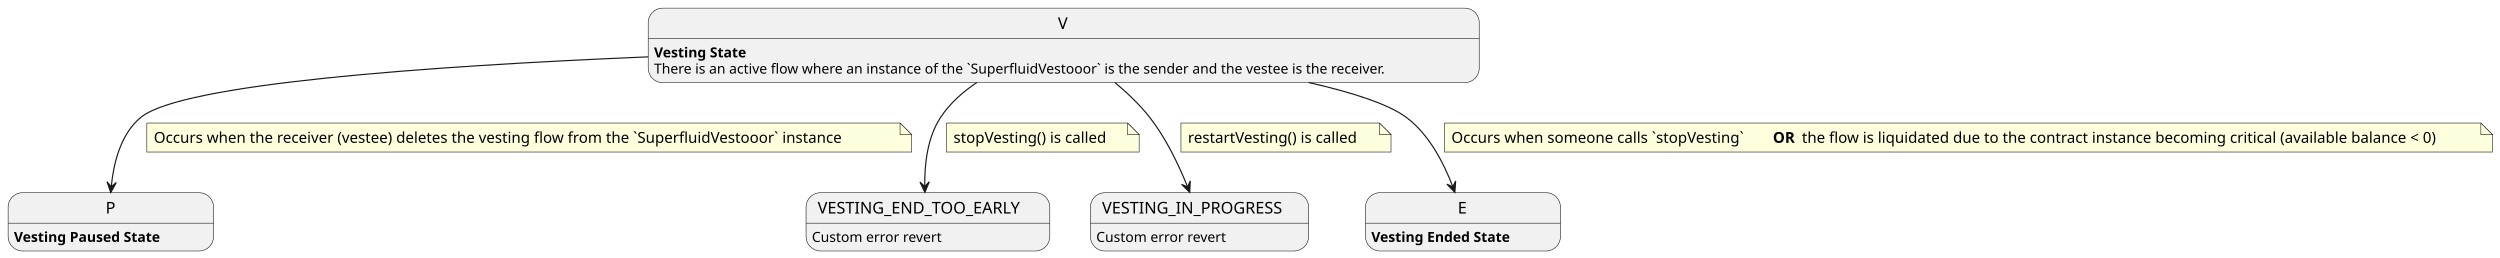
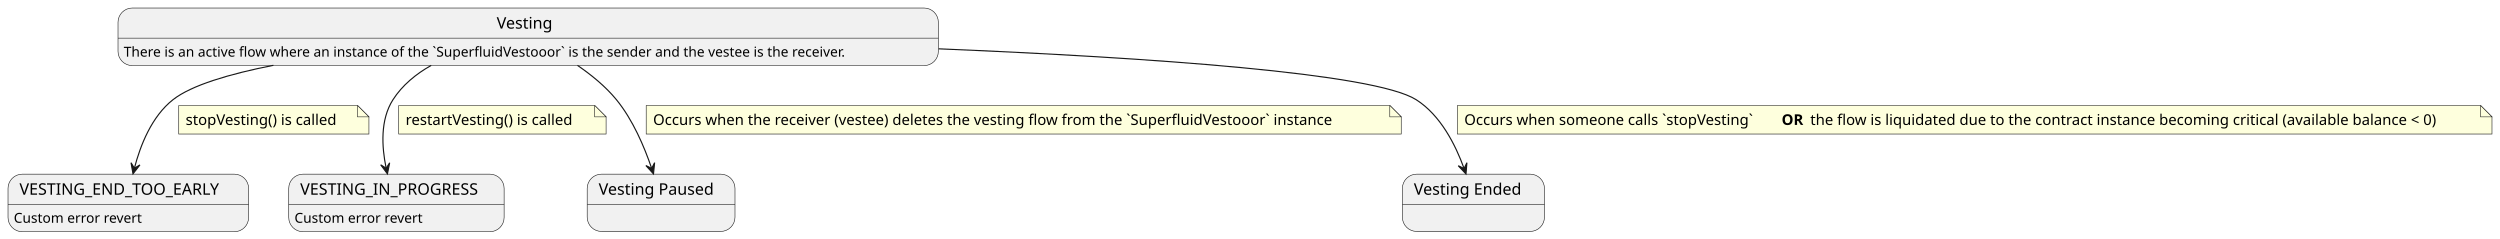
- <svg xmlns="http://www.w3.org/2000/svg" contentStyleType="text/css" height="222px" preserveAspectRatio="none" style="width:2154px;height:222px;background:#FFFFFF;" version="1.1" viewBox="0 0 2154 222" width="2154px" zoomAndPan="magnify">
+ <svg xmlns="http://www.w3.org/2000/svg" contentStyleType="text/css" height="208px" preserveAspectRatio="none" style="width:2182px;height:208px;background:#FFFFFF;" version="1.1" viewBox="0 0 2182 208" width="2182px" zoomAndPan="magnify">
  <defs />
  <g>
-     <g id="V">
-       <rect fill="#F1F1F1" height="64.234" rx="12.5" ry="12.5" style="stroke:#181818;stroke-width:0.5;" width="716" x="558.5" y="7" />
-       <line style="stroke:#181818;stroke-width:0.5;" x1="558.5" x2="1274.5" y1="33.297" y2="33.297" />
-       <text fill="#000000" font-family="sans-serif" font-size="14" lengthAdjust="spacing" textLength="10" x="911.5" y="24.995">V</text>
-       <text fill="#000000" font-family="sans-serif" font-size="12" font-weight="bold" lengthAdjust="spacing" textLength="100" x="563.5" y="49.435">Vesting State</text>
-       <text fill="#000000" font-family="sans-serif" font-size="12" lengthAdjust="spacing" textLength="696" x="563.5" y="63.404">There is an active flow where an instance of the `SuperfluidVestooor` is the sender and the vestee is the receiver.</text>
+     <g id="VESTING_END_TOO_EARLY">
+       <rect fill="#F1F1F1" height="50.266" rx="12.5" ry="12.5" style="stroke:#181818;stroke-width:0.5;" width="210" x="7" y="152" />
+       <line style="stroke:#181818;stroke-width:0.5;" x1="7" x2="217" y1="178.297" y2="178.297" />
+       <text fill="#000000" font-family="sans-serif" font-size="14" lengthAdjust="spacing" textLength="190" x="17" y="169.995">VESTING_END_TOO_EARLY</text>
+       <text fill="#000000" font-family="sans-serif" font-size="12" lengthAdjust="spacing" textLength="121" x="12" y="194.435">Custom error revert</text>
+     </g>
+     <g id="VESTING_IN_PROGRESS">
+       <rect fill="#F1F1F1" height="50.266" rx="12.5" ry="12.5" style="stroke:#181818;stroke-width:0.5;" width="188" x="252" y="152" />
+       <line style="stroke:#181818;stroke-width:0.5;" x1="252" x2="440" y1="178.297" y2="178.297" />
+       <text fill="#000000" font-family="sans-serif" font-size="14" lengthAdjust="spacing" textLength="168" x="262" y="169.995">VESTING_IN_PROGRESS</text>
+       <text fill="#000000" font-family="sans-serif" font-size="12" lengthAdjust="spacing" textLength="121" x="257" y="194.435">Custom error revert</text>
    </g>
    <g id="P">
-       <rect fill="#F1F1F1" height="50.266" rx="12.5" ry="12.5" style="stroke:#181818;stroke-width:0.5;" width="177" x="7" y="166" />
-       <line style="stroke:#181818;stroke-width:0.5;" x1="7" x2="184" y1="192.297" y2="192.297" />
-       <text fill="#000000" font-family="sans-serif" font-size="14" lengthAdjust="spacing" textLength="9" x="91" y="183.995">P</text>
-       <text fill="#000000" font-family="sans-serif" font-size="12" font-weight="bold" lengthAdjust="spacing" textLength="157" x="12" y="208.435">Vesting Paused State</text>
+       <rect fill="#F1F1F1" height="50" rx="12.5" ry="12.5" style="stroke:#181818;stroke-width:0.5;" width="129" x="512.5" y="152" />
+       <line style="stroke:#181818;stroke-width:0.5;" x1="512.5" x2="641.5" y1="178.297" y2="178.297" />
+       <text fill="#000000" font-family="sans-serif" font-size="14" lengthAdjust="spacing" textLength="109" x="522.5" y="169.995">Vesting Paused</text>
    </g>
-     <g id="VESTING_END_TOO_EARLY">
-       <rect fill="#F1F1F1" height="50.266" rx="12.5" ry="12.5" style="stroke:#181818;stroke-width:0.5;" width="210" x="694.5" y="166" />
-       <line style="stroke:#181818;stroke-width:0.5;" x1="694.5" x2="904.5" y1="192.297" y2="192.297" />
-       <text fill="#000000" font-family="sans-serif" font-size="14" lengthAdjust="spacing" textLength="190" x="704.5" y="183.995">VESTING_END_TOO_EARLY</text>
-       <text fill="#000000" font-family="sans-serif" font-size="12" lengthAdjust="spacing" textLength="121" x="699.5" y="208.435">Custom error revert</text>
-     </g>
-     <g id="VESTING_IN_PROGRESS">
-       <rect fill="#F1F1F1" height="50.266" rx="12.5" ry="12.5" style="stroke:#181818;stroke-width:0.5;" width="188" x="939.5" y="166" />
-       <line style="stroke:#181818;stroke-width:0.5;" x1="939.5" x2="1127.5" y1="192.297" y2="192.297" />
-       <text fill="#000000" font-family="sans-serif" font-size="14" lengthAdjust="spacing" textLength="168" x="949.5" y="183.995">VESTING_IN_PROGRESS</text>
-       <text fill="#000000" font-family="sans-serif" font-size="12" lengthAdjust="spacing" textLength="121" x="944.5" y="208.435">Custom error revert</text>
+     <g id="V">
+       <rect fill="#F1F1F1" height="50.266" rx="12.5" ry="12.5" style="stroke:#181818;stroke-width:0.5;" width="716" x="103" y="7" />
+       <line style="stroke:#181818;stroke-width:0.5;" x1="103" x2="819" y1="33.297" y2="33.297" />
+       <text fill="#000000" font-family="sans-serif" font-size="14" lengthAdjust="spacing" textLength="55" x="433.5" y="24.995">Vesting</text>
+       <text fill="#000000" font-family="sans-serif" font-size="12" lengthAdjust="spacing" textLength="696" x="108" y="49.435">There is an active flow where an instance of the `SuperfluidVestooor` is the sender and the vestee is the receiver.</text>
    </g>
    <g id="E">
-       <rect fill="#F1F1F1" height="50.266" rx="12.5" ry="12.5" style="stroke:#181818;stroke-width:0.5;" width="168" x="1176.5" y="166" />
-       <line style="stroke:#181818;stroke-width:0.5;" x1="1176.5" x2="1344.5" y1="192.297" y2="192.297" />
-       <text fill="#000000" font-family="sans-serif" font-size="14" lengthAdjust="spacing" textLength="9" x="1256" y="183.995">E</text>
-       <text fill="#000000" font-family="sans-serif" font-size="12" font-weight="bold" lengthAdjust="spacing" textLength="148" x="1181.5" y="208.435">Vesting Ended State</text>
+       <rect fill="#F1F1F1" height="50" rx="12.5" ry="12.5" style="stroke:#181818;stroke-width:0.5;" width="124" x="1224" y="152" />
+       <line style="stroke:#181818;stroke-width:0.5;" x1="1224" x2="1348" y1="178.297" y2="178.297" />
+       <text fill="#000000" font-family="sans-serif" font-size="14" lengthAdjust="spacing" textLength="104" x="1234" y="169.995">Vesting Ended</text>
    </g>
    <g id="link_V_P">
-       <path d="M558.431,48.987 C364.254,57.12 156.723,72.425 121.5,101 C103.943,115.244 97.825,140.647 95.878,160.677 " fill="none" id="V-to-P" style="stroke:#181818;stroke-width:1.0;" />
-       <polygon fill="#181818" points="95.451,165.907,100.171,157.262,95.858,160.923,92.197,156.611,95.451,165.907" style="stroke:#181818;stroke-width:1.0;" />
-       <path d="M126.5,106 L126.5,131 L785.5,131 L785.5,116 L775.5,106 L126.5,106 " fill="#FEFFDD" style="stroke:#181818;stroke-width:0.5;" />
-       <path d="M775.5,106 L775.5,116 L785.5,116 L775.5,106 " fill="#FEFFDD" style="stroke:#181818;stroke-width:0.5;" />
-       <text fill="#000000" font-family="sans-serif" font-size="13" lengthAdjust="spacing" textLength="638" x="132.5" y="123.067">Occurs when the receiver (vestee) deletes the vesting flow from the `SuperfluidVestooor` instance</text>
+       <path d="M503.997,57.054 C516.136,65.357 528.587,75.504 538,87 C552.36,104.538 562.39,128.185 568.679,146.695 " fill="none" id="V-to-P" style="stroke:#181818;stroke-width:1.0;" />
+       <polygon fill="#181818" points="570.354,151.771,571.332,141.971,568.787,147.023,563.735,144.478,570.354,151.771" style="stroke:#181818;stroke-width:1.0;" />
+       <path d="M564,92 L564,117 L1223,117 L1223,102 L1213,92 L564,92 " fill="#FEFFDD" style="stroke:#181818;stroke-width:0.5;" />
+       <path d="M1213,92 L1213,102 L1223,102 L1213,92 " fill="#FEFFDD" style="stroke:#181818;stroke-width:0.5;" />
+       <text fill="#000000" font-family="sans-serif" font-size="13" lengthAdjust="spacing" textLength="638" x="570" y="109.067">Occurs when the receiver (vestee) deletes the vesting flow from the `SuperfluidVestooor` instance</text>
    </g>
    <g id="link_V_VESTING_END_TOO_EARLY">
-       <path d="M841.61,71.089 C829.538,79.172 818.423,89.058 810.5,101 C798.934,118.432 796.479,142.083 796.757,160.623 " fill="none" id="V-to-VESTING_END_TOO_EARLY" style="stroke:#181818;stroke-width:1.0;" />
-       <polygon fill="#181818" points="796.903,165.707,800.644,156.597,796.76,160.709,792.647,156.826,796.903,165.707" style="stroke:#181818;stroke-width:1.0;" />
-       <path d="M815.5,106 L815.5,131 L981.5,131 L981.5,116 L971.5,106 L815.5,106 " fill="#FEFFDD" style="stroke:#181818;stroke-width:0.5;" />
-       <path d="M971.5,106 L971.5,116 L981.5,116 L971.5,106 " fill="#FEFFDD" style="stroke:#181818;stroke-width:0.5;" />
-       <text fill="#000000" font-family="sans-serif" font-size="13" lengthAdjust="spacing" textLength="141" x="821.5" y="123.067">stopVesting() is called</text>
+       <path d="M238.627,57.003 C199.958,64.618 167.012,74.441 151,87 C132.4,101.589 122.477,126.872 117.305,146.771 " fill="none" id="V-to-VESTING_END_TOO_EARLY" style="stroke:#181818;stroke-width:1.0;" />
+       <polygon fill="#181818" points="116.09,151.704,122.126,143.922,117.286,146.849,114.359,142.009,116.09,151.704" style="stroke:#181818;stroke-width:1.0;" />
+       <path d="M156,92 L156,117 L322,117 L322,102 L312,92 L156,92 " fill="#FEFFDD" style="stroke:#181818;stroke-width:0.5;" />
+       <path d="M312,92 L312,102 L322,102 L312,92 " fill="#FEFFDD" style="stroke:#181818;stroke-width:0.5;" />
+       <text fill="#000000" font-family="sans-serif" font-size="13" lengthAdjust="spacing" textLength="141" x="162" y="109.067">stopVesting() is called</text>
    </g>
    <g id="link_V_VESTING_IN_PROGRESS">
-       <path d="M960.514,71.032 C971.185,79.899 981.965,90.132 990.5,101 C1004.645,119.011 1015.73,142.43 1023.1,160.724 " fill="none" id="V-to-VESTING_IN_PROGRESS" style="stroke:#181818;stroke-width:1.0;" />
-       <polygon fill="#181818" points="1025.08,165.739,1025.501,155.899,1023.246,161.087,1018.058,158.833,1025.08,165.739" style="stroke:#181818;stroke-width:1.0;" />
-       <path d="M1017.5,106 L1017.5,131 L1198.5,131 L1198.5,116 L1188.5,106 L1017.5,106 " fill="#FEFFDD" style="stroke:#181818;stroke-width:0.5;" />
-       <path d="M1188.5,106 L1188.5,116 L1198.5,116 L1188.5,106 " fill="#FEFFDD" style="stroke:#181818;stroke-width:0.5;" />
-       <text fill="#000000" font-family="sans-serif" font-size="13" lengthAdjust="spacing" textLength="156" x="1023.5" y="123.067">restartVesting() is called</text>
+       <path d="M376.353,57.07 C363.125,64.546 351.156,74.298 343,87 C331.776,104.48 333.161,128.129 337.01,146.656 " fill="none" id="V-to-VESTING_IN_PROGRESS" style="stroke:#181818;stroke-width:1.0;" />
+       <polygon fill="#181818" points="338.153,151.736,340.08,142.078,337.056,146.858,332.275,143.833,338.153,151.736" style="stroke:#181818;stroke-width:1.0;" />
+       <path d="M348,92 L348,117 L529,117 L529,102 L519,92 L348,92 " fill="#FEFFDD" style="stroke:#181818;stroke-width:0.5;" />
+       <path d="M519,92 L519,102 L529,102 L519,92 " fill="#FEFFDD" style="stroke:#181818;stroke-width:0.5;" />
+       <text fill="#000000" font-family="sans-serif" font-size="13" lengthAdjust="spacing" textLength="156" x="354" y="109.067">restartVesting() is called</text>
    </g>
    <g id="link_V_E">
-       <path d="M1127.45,71.066 C1164.29,79.432 1195.82,89.433 1211.5,101 C1231.39,115.675 1244.18,140.95 1251.69,160.824 " fill="none" id="V-to-E" style="stroke:#181818;stroke-width:1.0;" />
-       <polygon fill="#181818" points="1253.49,165.751,1254.166,155.925,1251.778,161.053,1246.65,158.665,1253.49,165.751" style="stroke:#181818;stroke-width:1.0;" />
-       <path d="M1244.5,106 L1244.5,131 L2147.5,131 L2147.5,116 L2137.5,106 L1244.5,106 " fill="#FEFFDD" style="stroke:#181818;stroke-width:0.5;" />
-       <path d="M2137.5,106 L2137.5,116 L2147.5,116 L2137.5,106 " fill="#FEFFDD" style="stroke:#181818;stroke-width:0.5;" />
-       <text fill="#000000" font-family="sans-serif" font-size="13" lengthAdjust="spacing" textLength="273" x="1250.5" y="123.067">Occurs when someone calls `stopVesting`</text>
-       <text fill="#000000" font-family="sans-serif" font-size="13" font-weight="bold" lengthAdjust="spacing" textLength="21" x="1527.5" y="123.067">OR</text>
-       <text fill="#000000" font-family="sans-serif" font-size="13" lengthAdjust="spacing" textLength="580" x="1552.5" y="123.067">the flow is liquidated due to the contract instance becoming critical (available balance &lt; 0)</text>
+       <path d="M819.255,42.61 C1004.454,50.327 1199.41,63.84 1236,87 C1257.35,100.513 1270.43,126.578 1277.83,147.024 " fill="none" id="V-to-E" style="stroke:#181818;stroke-width:1.0;" />
+       <polygon fill="#181818" points="1279.5,151.823,1280.313,142.008,1277.854,147.102,1272.76,144.643,1279.5,151.823" style="stroke:#181818;stroke-width:1.0;" />
+       <path d="M1272,92 L1272,117 L2175,117 L2175,102 L2165,92 L1272,92 " fill="#FEFFDD" style="stroke:#181818;stroke-width:0.5;" />
+       <path d="M2165,92 L2165,102 L2175,102 L2165,92 " fill="#FEFFDD" style="stroke:#181818;stroke-width:0.5;" />
+       <text fill="#000000" font-family="sans-serif" font-size="13" lengthAdjust="spacing" textLength="273" x="1278" y="109.067">Occurs when someone calls `stopVesting`</text>
+       <text fill="#000000" font-family="sans-serif" font-size="13" font-weight="bold" lengthAdjust="spacing" textLength="21" x="1555" y="109.067">OR</text>
+       <text fill="#000000" font-family="sans-serif" font-size="13" lengthAdjust="spacing" textLength="580" x="1580" y="109.067">the flow is liquidated due to the contract instance becoming critical (available balance &lt; 0)</text>
    </g>
  </g>
</svg>
